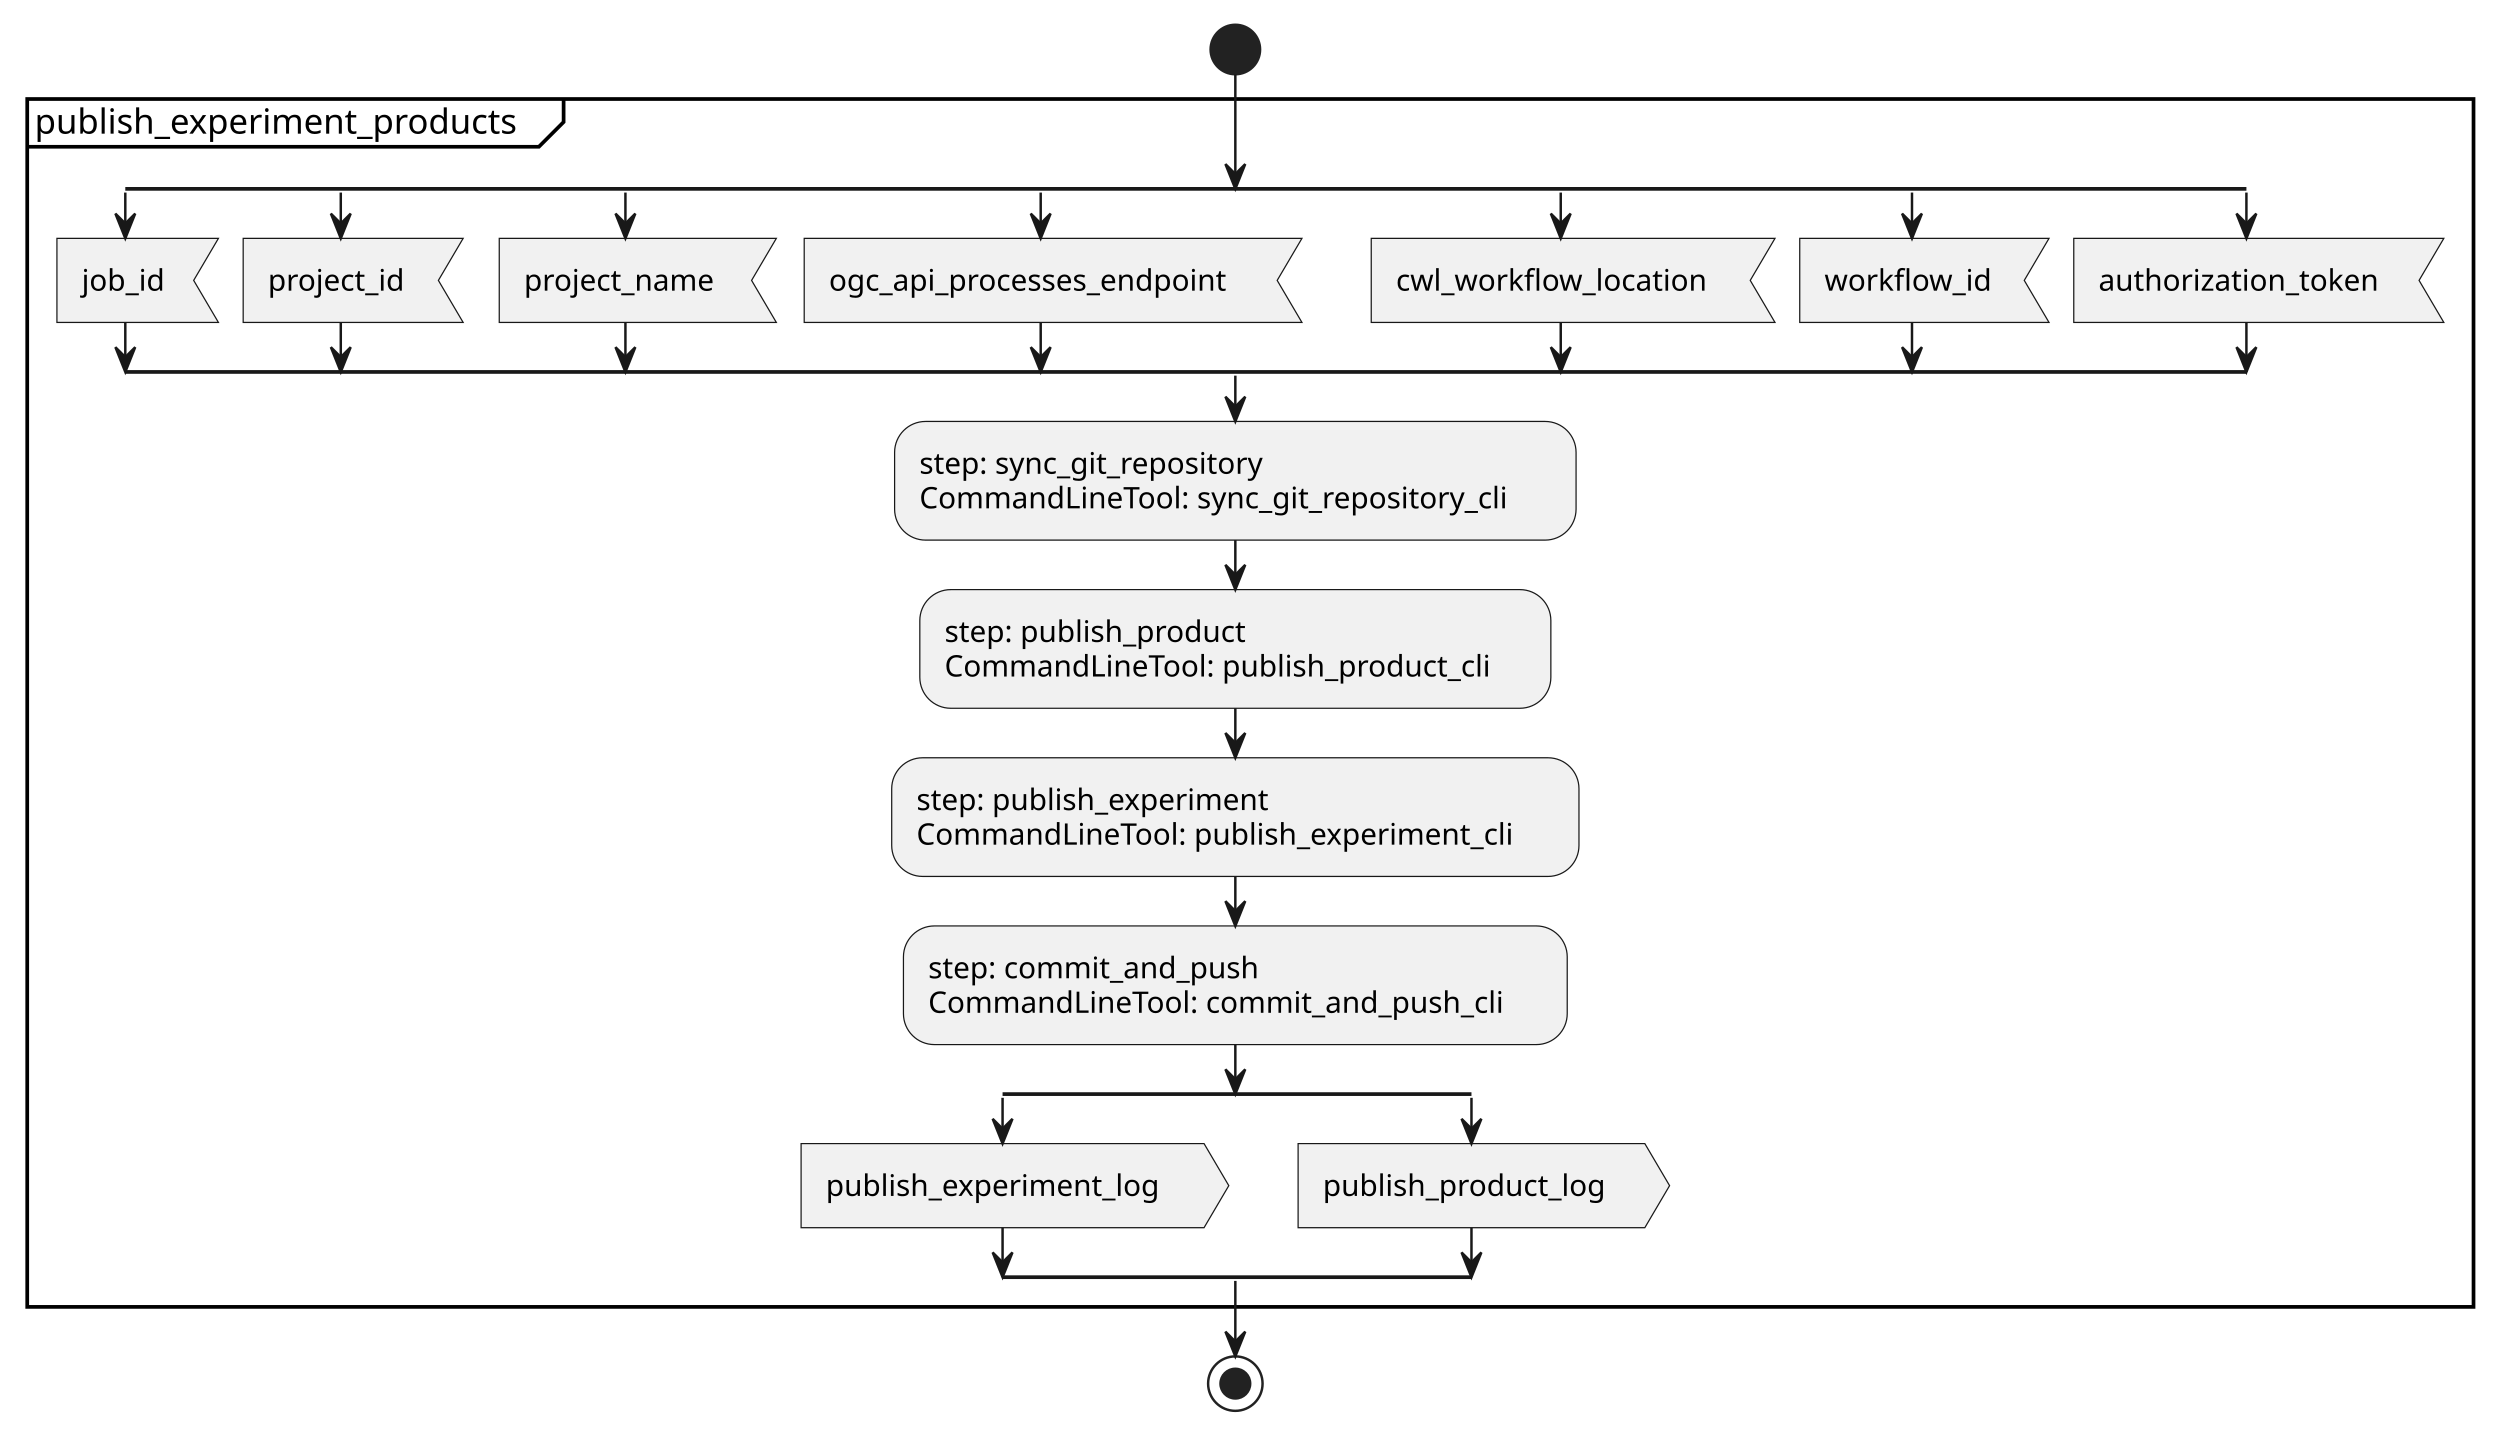
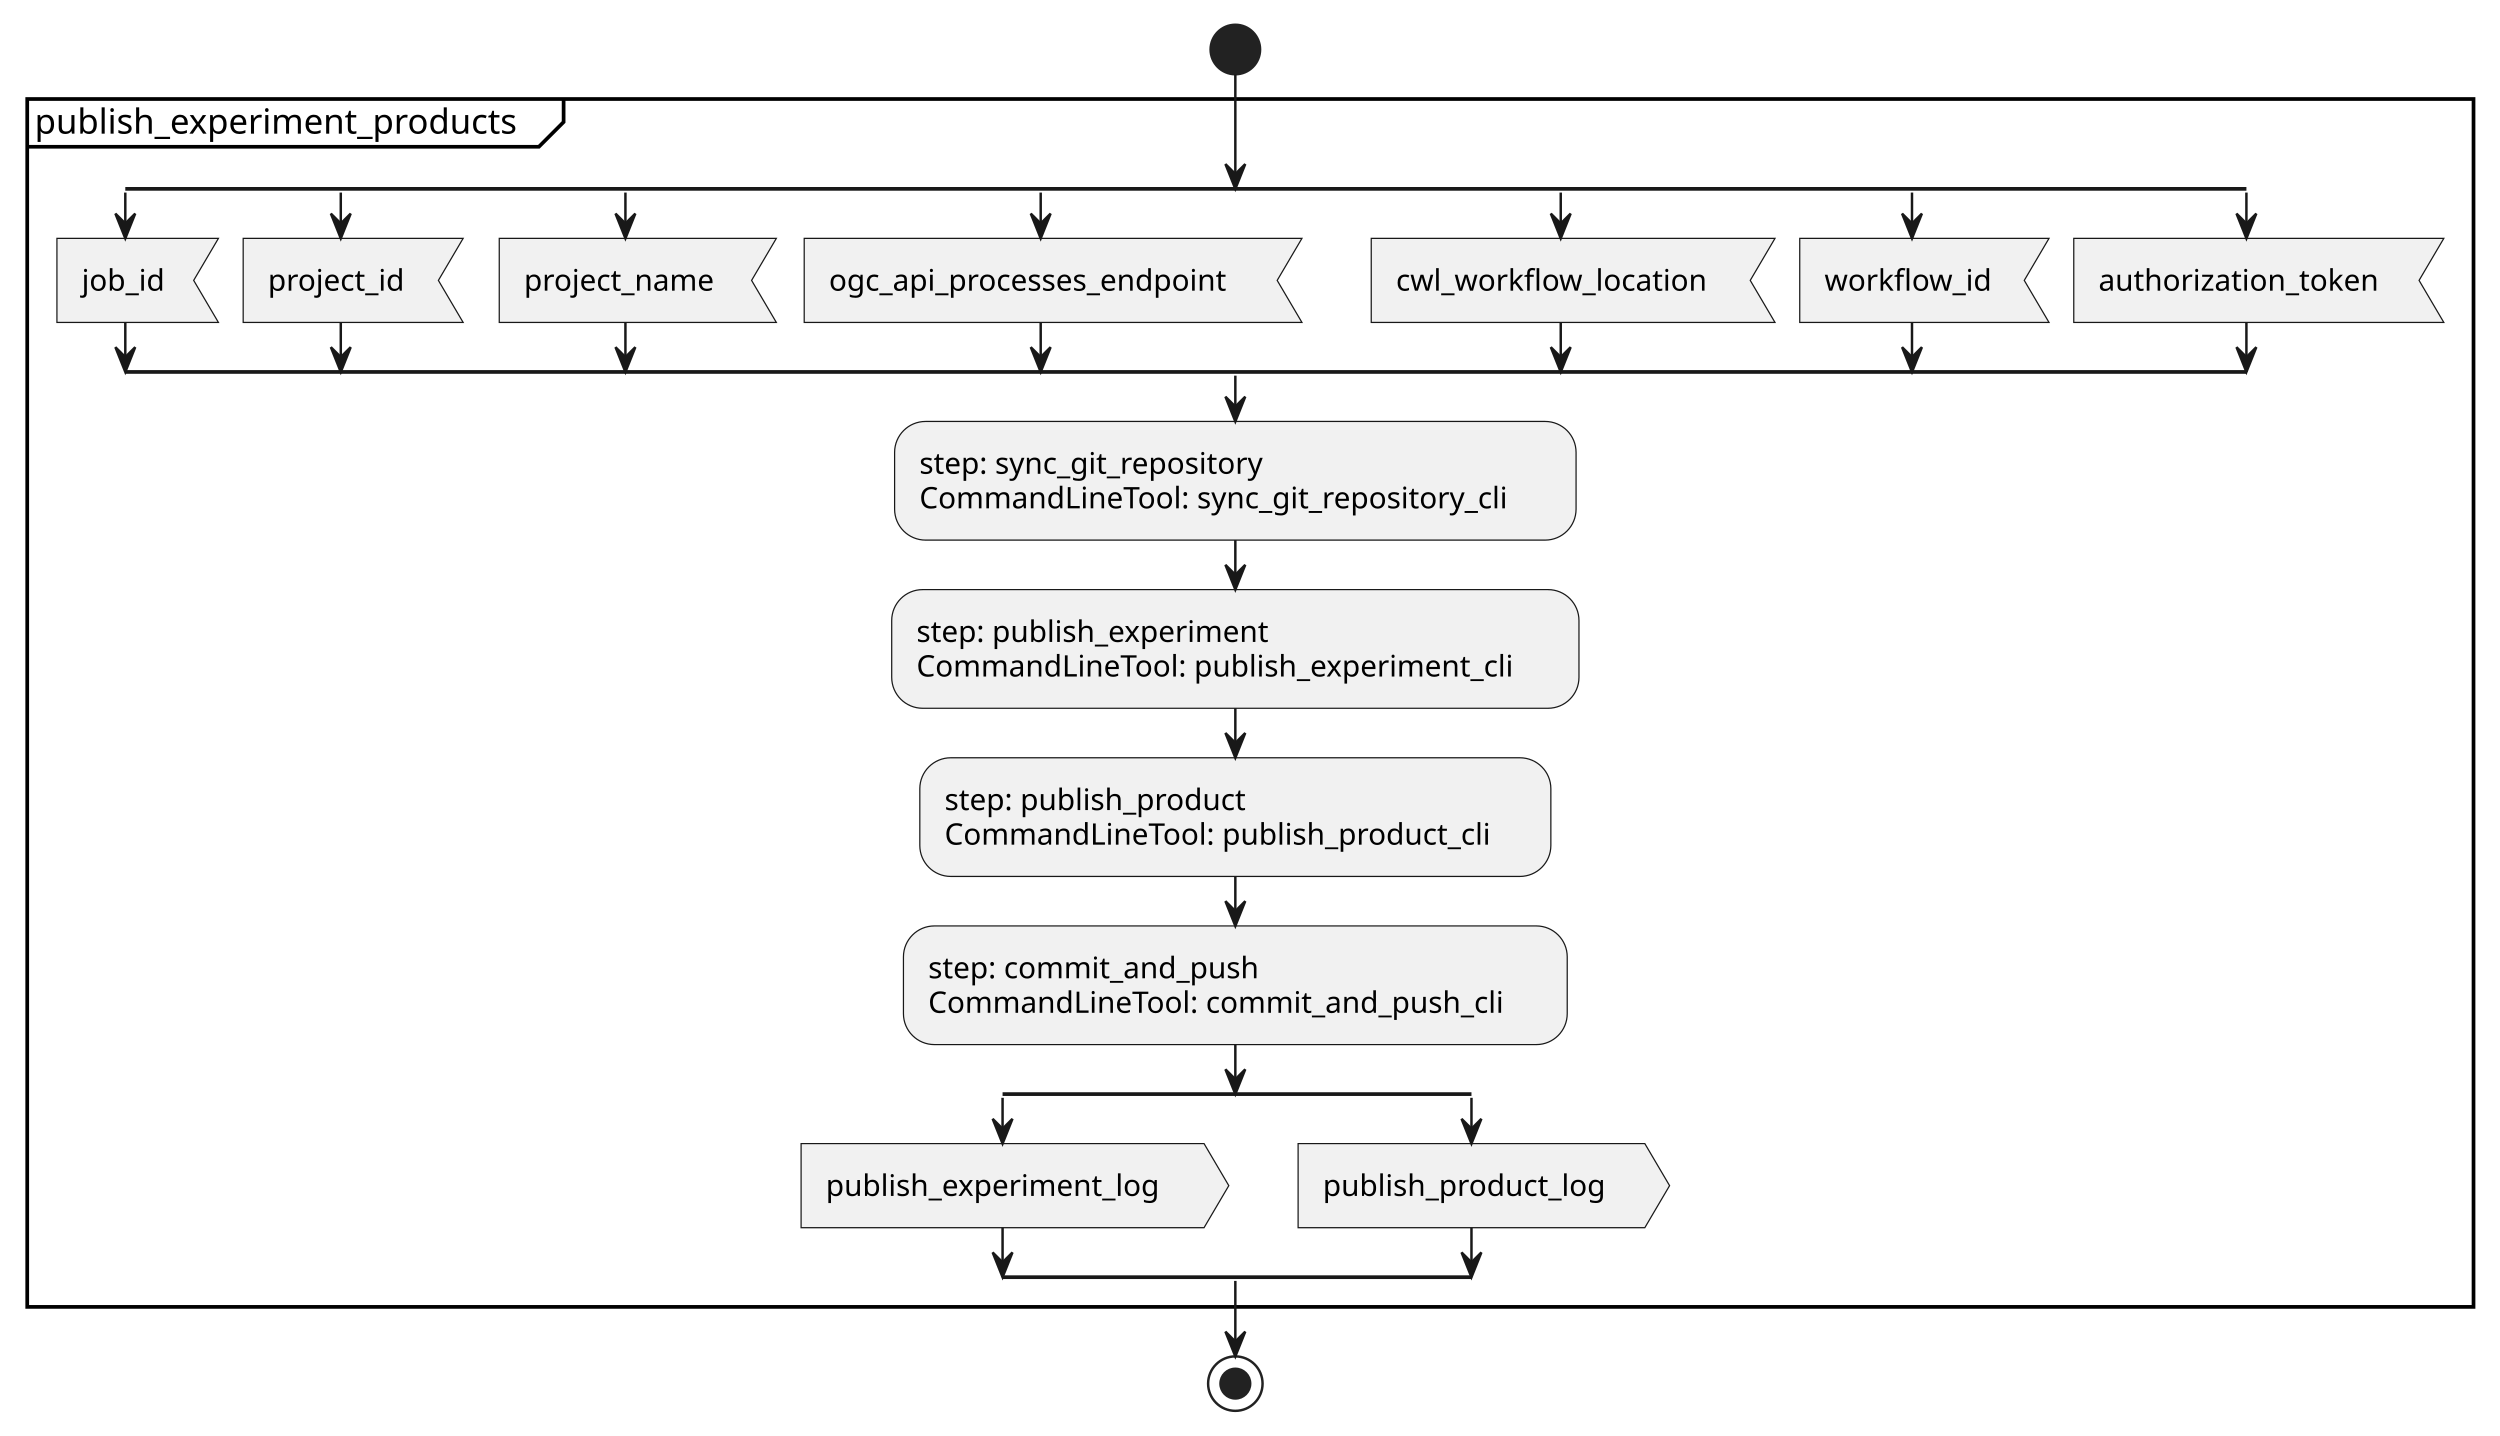
<svg xmlns="http://www.w3.org/2000/svg" contentStyleType="text/css" data-diagram-type="ACTIVITY" height="580px" preserveAspectRatio="none" style="width:1010px;height:580px;background:#FFFFFF;" version="1.1" viewBox="0 0 1010 580" width="1010px" zoomAndPan="magnify">
  <defs />
  <g>
    <ellipse cx="499.076" cy="20" fill="#222222" rx="10" ry="10" style="stroke:#222222;stroke-width:1;" />
    <rect fill="none" height="487.984" style="stroke:#000000;stroke-width:1.5;" width="988.303" x="11" y="40" />
    <path d="M227.698,40 L227.698,49.297 L217.698,59.297 L11,59.297" fill="none" style="stroke:#000000;stroke-width:1.5;" />
    <text fill="#000000" font-family="sans-serif" font-size="14" lengthAdjust="spacing" textLength="206.698" x="14" y="53.995">publish_experiment_products</text>
    <line style="stroke:#181818;stroke-width:1.5;" x1="50.622" x2="907.552" y1="76.297" y2="76.297" />
    <polygon fill="#F1F1F1" points="23,96.297,88.244,96.297,78.244,113.281,88.244,130.266,23,130.266" style="stroke:#181818;stroke-width:0.5;" />
    <text fill="#000000" font-family="sans-serif" font-size="12" lengthAdjust="spacing" textLength="35.244" x="33" y="117.436">job_id</text>
    <polygon fill="#F1F1F1" points="98.244,96.297,187.107,96.297,177.107,113.281,187.107,130.266,98.244,130.266" style="stroke:#181818;stroke-width:0.5;" />
    <text fill="#000000" font-family="sans-serif" font-size="12" lengthAdjust="spacing" textLength="58.863" x="108.244" y="117.436">project_id</text>
    <polygon fill="#F1F1F1" points="201.698,96.297,313.642,96.297,303.642,113.281,313.642,130.266,201.698,130.266" style="stroke:#181818;stroke-width:0.5;" />
    <text fill="#000000" font-family="sans-serif" font-size="12" lengthAdjust="spacing" textLength="81.943" x="211.698" y="117.436">project_name</text>
    <polygon fill="#F1F1F1" points="324.9,96.297,525.982,96.297,515.982,113.281,525.982,130.266,324.9,130.266" style="stroke:#181818;stroke-width:0.5;" />
    <text fill="#000000" font-family="sans-serif" font-size="12" lengthAdjust="spacing" textLength="171.082" x="334.9" y="117.436">ogc_api_processes_endpoint</text>
    <polygon fill="#F1F1F1" points="553.982,96.297,717.096,96.297,707.096,113.281,717.096,130.266,553.982,130.266" style="stroke:#181818;stroke-width:0.5;" />
    <text fill="#000000" font-family="sans-serif" font-size="12" lengthAdjust="spacing" textLength="133.113" x="563.982" y="117.436">cwl_workflow_location</text>
    <polygon fill="#F1F1F1" points="727.096,96.297,827.801,96.297,817.801,113.281,827.801,130.266,727.096,130.266" style="stroke:#181818;stroke-width:0.5;" />
    <text fill="#000000" font-family="sans-serif" font-size="12" lengthAdjust="spacing" textLength="70.705" x="737.096" y="117.436">workflow_id</text>
    <polygon fill="#F1F1F1" points="837.801,96.297,987.303,96.297,977.303,113.281,987.303,130.266,837.801,130.266" style="stroke:#181818;stroke-width:0.5;" />
    <text fill="#000000" font-family="sans-serif" font-size="12" lengthAdjust="spacing" textLength="119.502" x="847.801" y="117.436">authorization_token</text>
    <line style="stroke:#181818;stroke-width:1.5;" x1="50.622" x2="907.552" y1="150.266" y2="150.266" />
    <rect fill="#F1F1F1" height="47.938" rx="12.5" ry="12.5" style="stroke:#181818;stroke-width:0.5;" width="275.31" x="361.421" y="170.266" />
    <text fill="#000000" font-family="sans-serif" font-size="12" lengthAdjust="spacing" textLength="149.971" x="371.421" y="191.404">step: sync_git_repository</text>
    <text fill="#000000" font-family="sans-serif" font-size="12" lengthAdjust="spacing" textLength="255.31" x="371.421" y="205.373">CommandLineTool: sync_git_repository_cli</text>
-     <rect fill="#F1F1F1" height="47.938" rx="12.5" ry="12.5" style="stroke:#181818;stroke-width:0.5;" width="254.938" x="371.607" y="238.203" />
-     <text fill="#000000" font-family="sans-serif" font-size="12" lengthAdjust="spacing" textLength="129.598" x="381.607" y="259.342">step: publish_product</text>
-     <text fill="#000000" font-family="sans-serif" font-size="12" lengthAdjust="spacing" textLength="234.938" x="381.607" y="273.31">CommandLineTool: publish_product_cli</text>
-     <rect fill="#F1F1F1" height="47.938" rx="12.5" ry="12.5" style="stroke:#181818;stroke-width:0.5;" width="277.654" x="360.249" y="306.141" />
-     <text fill="#000000" font-family="sans-serif" font-size="12" lengthAdjust="spacing" textLength="152.315" x="370.249" y="327.279">step: publish_experiment</text>
-     <text fill="#000000" font-family="sans-serif" font-size="12" lengthAdjust="spacing" textLength="257.654" x="370.249" y="341.248">CommandLineTool: publish_experiment_cli</text>
+     <rect fill="#F1F1F1" height="47.938" rx="12.5" ry="12.5" style="stroke:#181818;stroke-width:0.5;" width="277.654" x="360.249" y="238.203" />
+     <text fill="#000000" font-family="sans-serif" font-size="12" lengthAdjust="spacing" textLength="152.315" x="370.249" y="259.342">step: publish_experiment</text>
+     <text fill="#000000" font-family="sans-serif" font-size="12" lengthAdjust="spacing" textLength="257.654" x="370.249" y="273.31">CommandLineTool: publish_experiment_cli</text>
+     <rect fill="#F1F1F1" height="47.938" rx="12.5" ry="12.5" style="stroke:#181818;stroke-width:0.5;" width="254.938" x="371.607" y="306.141" />
+     <text fill="#000000" font-family="sans-serif" font-size="12" lengthAdjust="spacing" textLength="129.598" x="381.607" y="327.279">step: publish_product</text>
+     <text fill="#000000" font-family="sans-serif" font-size="12" lengthAdjust="spacing" textLength="234.938" x="381.607" y="341.248">CommandLineTool: publish_product_cli</text>
    <rect fill="#F1F1F1" height="47.938" rx="12.5" ry="12.5" style="stroke:#181818;stroke-width:0.5;" width="268.168" x="364.992" y="374.078" />
    <text fill="#000000" font-family="sans-serif" font-size="12" lengthAdjust="spacing" textLength="142.828" x="374.992" y="395.217">step: commit_and_push</text>
    <text fill="#000000" font-family="sans-serif" font-size="12" lengthAdjust="spacing" textLength="248.168" x="374.992" y="409.185">CommandLineTool: commit_and_push_cli</text>
    <line style="stroke:#181818;stroke-width:1.5;" x1="405.038" x2="594.473" y1="442.016" y2="442.016" />
    <polygon fill="#F1F1F1" points="323.642,462.016,486.435,462.016,496.435,479,486.435,495.984,323.642,495.984" style="stroke:#181818;stroke-width:0.5;" />
    <text fill="#000000" font-family="sans-serif" font-size="12" lengthAdjust="spacing" textLength="142.793" x="333.642" y="483.154">publish_experiment_log</text>
    <polygon fill="#F1F1F1" points="524.435,462.016,664.511,462.016,674.511,479,664.511,495.984,524.435,495.984" style="stroke:#181818;stroke-width:0.5;" />
    <text fill="#000000" font-family="sans-serif" font-size="12" lengthAdjust="spacing" textLength="120.076" x="534.435" y="483.154">publish_product_log</text>
    <line style="stroke:#181818;stroke-width:1.5;" x1="405.038" x2="594.473" y1="515.984" y2="515.984" />
    <ellipse cx="499.076" cy="558.984" fill="none" rx="11" ry="11" style="stroke:#222222;stroke-width:1;" />
    <ellipse cx="499.076" cy="558.984" fill="#222222" rx="6" ry="6" style="stroke:#222222;stroke-width:1;" />
    <line style="stroke:#181818;stroke-width:1;" x1="50.622" x2="50.622" y1="77.797" y2="96.297" />
    <polygon fill="#181818" points="46.622,86.297,50.622,96.297,54.622,86.297,50.622,90.297" style="stroke:#181818;stroke-width:1;" />
    <line style="stroke:#181818;stroke-width:1;" x1="137.676" x2="137.676" y1="77.797" y2="96.297" />
    <polygon fill="#181818" points="133.676,86.297,137.676,96.297,141.676,86.297,137.676,90.297" style="stroke:#181818;stroke-width:1;" />
    <line style="stroke:#181818;stroke-width:1;" x1="252.67" x2="252.67" y1="77.797" y2="96.297" />
    <polygon fill="#181818" points="248.67,86.297,252.67,96.297,256.67,86.297,252.67,90.297" style="stroke:#181818;stroke-width:1;" />
    <line style="stroke:#181818;stroke-width:1;" x1="420.441" x2="420.441" y1="77.797" y2="96.297" />
    <polygon fill="#181818" points="416.441,86.297,420.441,96.297,424.441,86.297,420.441,90.297" style="stroke:#181818;stroke-width:1;" />
    <line style="stroke:#181818;stroke-width:1;" x1="630.539" x2="630.539" y1="77.797" y2="96.297" />
    <polygon fill="#181818" points="626.539,86.297,630.539,96.297,634.539,86.297,630.539,90.297" style="stroke:#181818;stroke-width:1;" />
    <line style="stroke:#181818;stroke-width:1;" x1="772.448" x2="772.448" y1="77.797" y2="96.297" />
    <polygon fill="#181818" points="768.448,86.297,772.448,96.297,776.448,86.297,772.448,90.297" style="stroke:#181818;stroke-width:1;" />
    <line style="stroke:#181818;stroke-width:1;" x1="907.552" x2="907.552" y1="77.797" y2="96.297" />
    <polygon fill="#181818" points="903.552,86.297,907.552,96.297,911.552,86.297,907.552,90.297" style="stroke:#181818;stroke-width:1;" />
    <line style="stroke:#181818;stroke-width:1;" x1="50.622" x2="50.622" y1="130.266" y2="150.266" />
    <polygon fill="#181818" points="46.622,140.266,50.622,150.266,54.622,140.266,50.622,144.266" style="stroke:#181818;stroke-width:1;" />
    <line style="stroke:#181818;stroke-width:1;" x1="137.676" x2="137.676" y1="130.266" y2="150.266" />
    <polygon fill="#181818" points="133.676,140.266,137.676,150.266,141.676,140.266,137.676,144.266" style="stroke:#181818;stroke-width:1;" />
    <line style="stroke:#181818;stroke-width:1;" x1="252.67" x2="252.67" y1="130.266" y2="150.266" />
    <polygon fill="#181818" points="248.67,140.266,252.67,150.266,256.67,140.266,252.67,144.266" style="stroke:#181818;stroke-width:1;" />
    <line style="stroke:#181818;stroke-width:1;" x1="420.441" x2="420.441" y1="130.266" y2="150.266" />
    <polygon fill="#181818" points="416.441,140.266,420.441,150.266,424.441,140.266,420.441,144.266" style="stroke:#181818;stroke-width:1;" />
    <line style="stroke:#181818;stroke-width:1;" x1="630.539" x2="630.539" y1="130.266" y2="150.266" />
    <polygon fill="#181818" points="626.539,140.266,630.539,150.266,634.539,140.266,630.539,144.266" style="stroke:#181818;stroke-width:1;" />
    <line style="stroke:#181818;stroke-width:1;" x1="772.448" x2="772.448" y1="130.266" y2="150.266" />
    <polygon fill="#181818" points="768.448,140.266,772.448,150.266,776.448,140.266,772.448,144.266" style="stroke:#181818;stroke-width:1;" />
    <line style="stroke:#181818;stroke-width:1;" x1="907.552" x2="907.552" y1="130.266" y2="150.266" />
    <polygon fill="#181818" points="903.552,140.266,907.552,150.266,911.552,140.266,907.552,144.266" style="stroke:#181818;stroke-width:1;" />
    <line style="stroke:#181818;stroke-width:1;" x1="499.076" x2="499.076" y1="151.766" y2="170.266" />
    <polygon fill="#181818" points="495.076,160.266,499.076,170.266,503.076,160.266,499.076,164.266" style="stroke:#181818;stroke-width:1;" />
    <line style="stroke:#181818;stroke-width:1;" x1="499.076" x2="499.076" y1="218.203" y2="238.203" />
    <polygon fill="#181818" points="495.076,228.203,499.076,238.203,503.076,228.203,499.076,232.203" style="stroke:#181818;stroke-width:1;" />
    <line style="stroke:#181818;stroke-width:1;" x1="499.076" x2="499.076" y1="286.141" y2="306.141" />
    <polygon fill="#181818" points="495.076,296.141,499.076,306.141,503.076,296.141,499.076,300.141" style="stroke:#181818;stroke-width:1;" />
    <line style="stroke:#181818;stroke-width:1;" x1="499.076" x2="499.076" y1="354.078" y2="374.078" />
    <polygon fill="#181818" points="495.076,364.078,499.076,374.078,503.076,364.078,499.076,368.078" style="stroke:#181818;stroke-width:1;" />
    <line style="stroke:#181818;stroke-width:1;" x1="405.038" x2="405.038" y1="443.516" y2="462.016" />
    <polygon fill="#181818" points="401.038,452.016,405.038,462.016,409.038,452.016,405.038,456.016" style="stroke:#181818;stroke-width:1;" />
    <line style="stroke:#181818;stroke-width:1;" x1="594.473" x2="594.473" y1="443.516" y2="462.016" />
    <polygon fill="#181818" points="590.473,452.016,594.473,462.016,598.473,452.016,594.473,456.016" style="stroke:#181818;stroke-width:1;" />
    <line style="stroke:#181818;stroke-width:1;" x1="405.038" x2="405.038" y1="495.984" y2="515.984" />
    <polygon fill="#181818" points="401.038,505.984,405.038,515.984,409.038,505.984,405.038,509.984" style="stroke:#181818;stroke-width:1;" />
    <line style="stroke:#181818;stroke-width:1;" x1="594.473" x2="594.473" y1="495.984" y2="515.984" />
    <polygon fill="#181818" points="590.473,505.984,594.473,515.984,598.473,505.984,594.473,509.984" style="stroke:#181818;stroke-width:1;" />
    <line style="stroke:#181818;stroke-width:1;" x1="499.076" x2="499.076" y1="422.016" y2="442.016" />
    <polygon fill="#181818" points="495.076,432.016,499.076,442.016,503.076,432.016,499.076,436.016" style="stroke:#181818;stroke-width:1;" />
    <line style="stroke:#181818;stroke-width:1;" x1="499.076" x2="499.076" y1="30" y2="76.297" />
    <polygon fill="#181818" points="495.076,66.297,499.076,76.297,503.076,66.297,499.076,70.297" style="stroke:#181818;stroke-width:1;" />
    <line style="stroke:#181818;stroke-width:1;" x1="499.076" x2="499.076" y1="517.484" y2="547.984" />
    <polygon fill="#181818" points="495.076,537.984,499.076,547.984,503.076,537.984,499.076,541.984" style="stroke:#181818;stroke-width:1;" />
  </g>
</svg>
